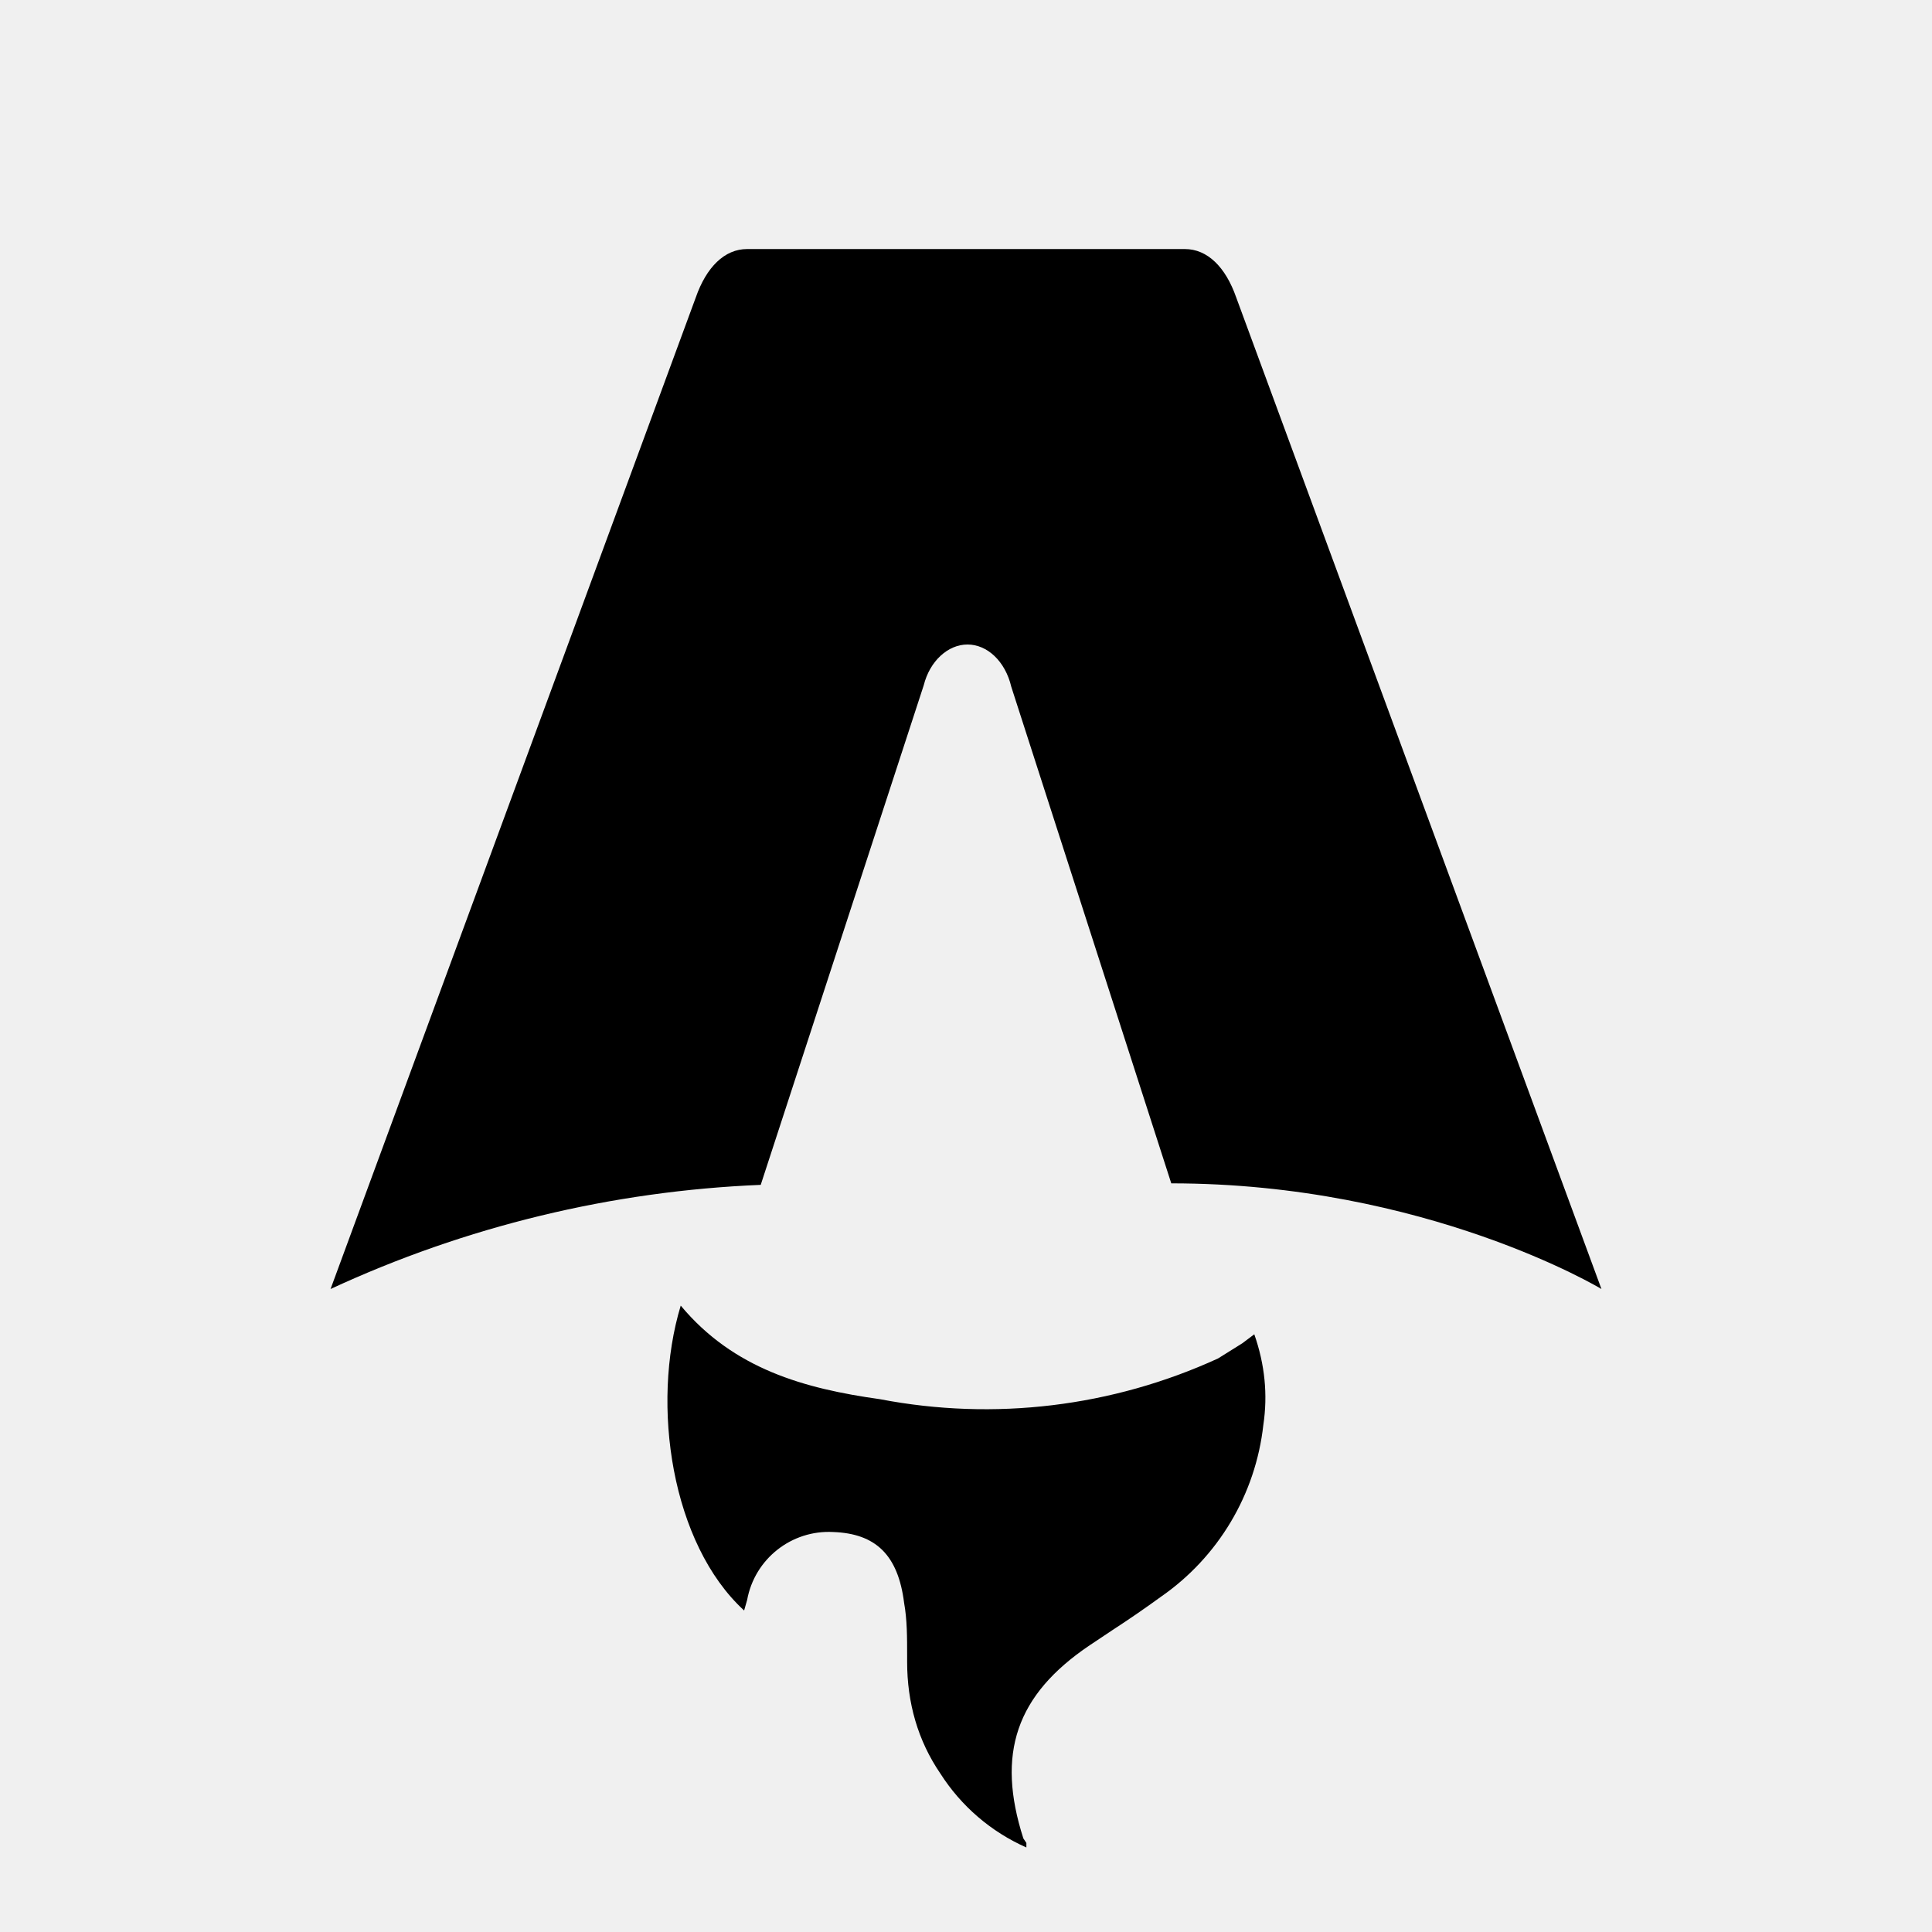
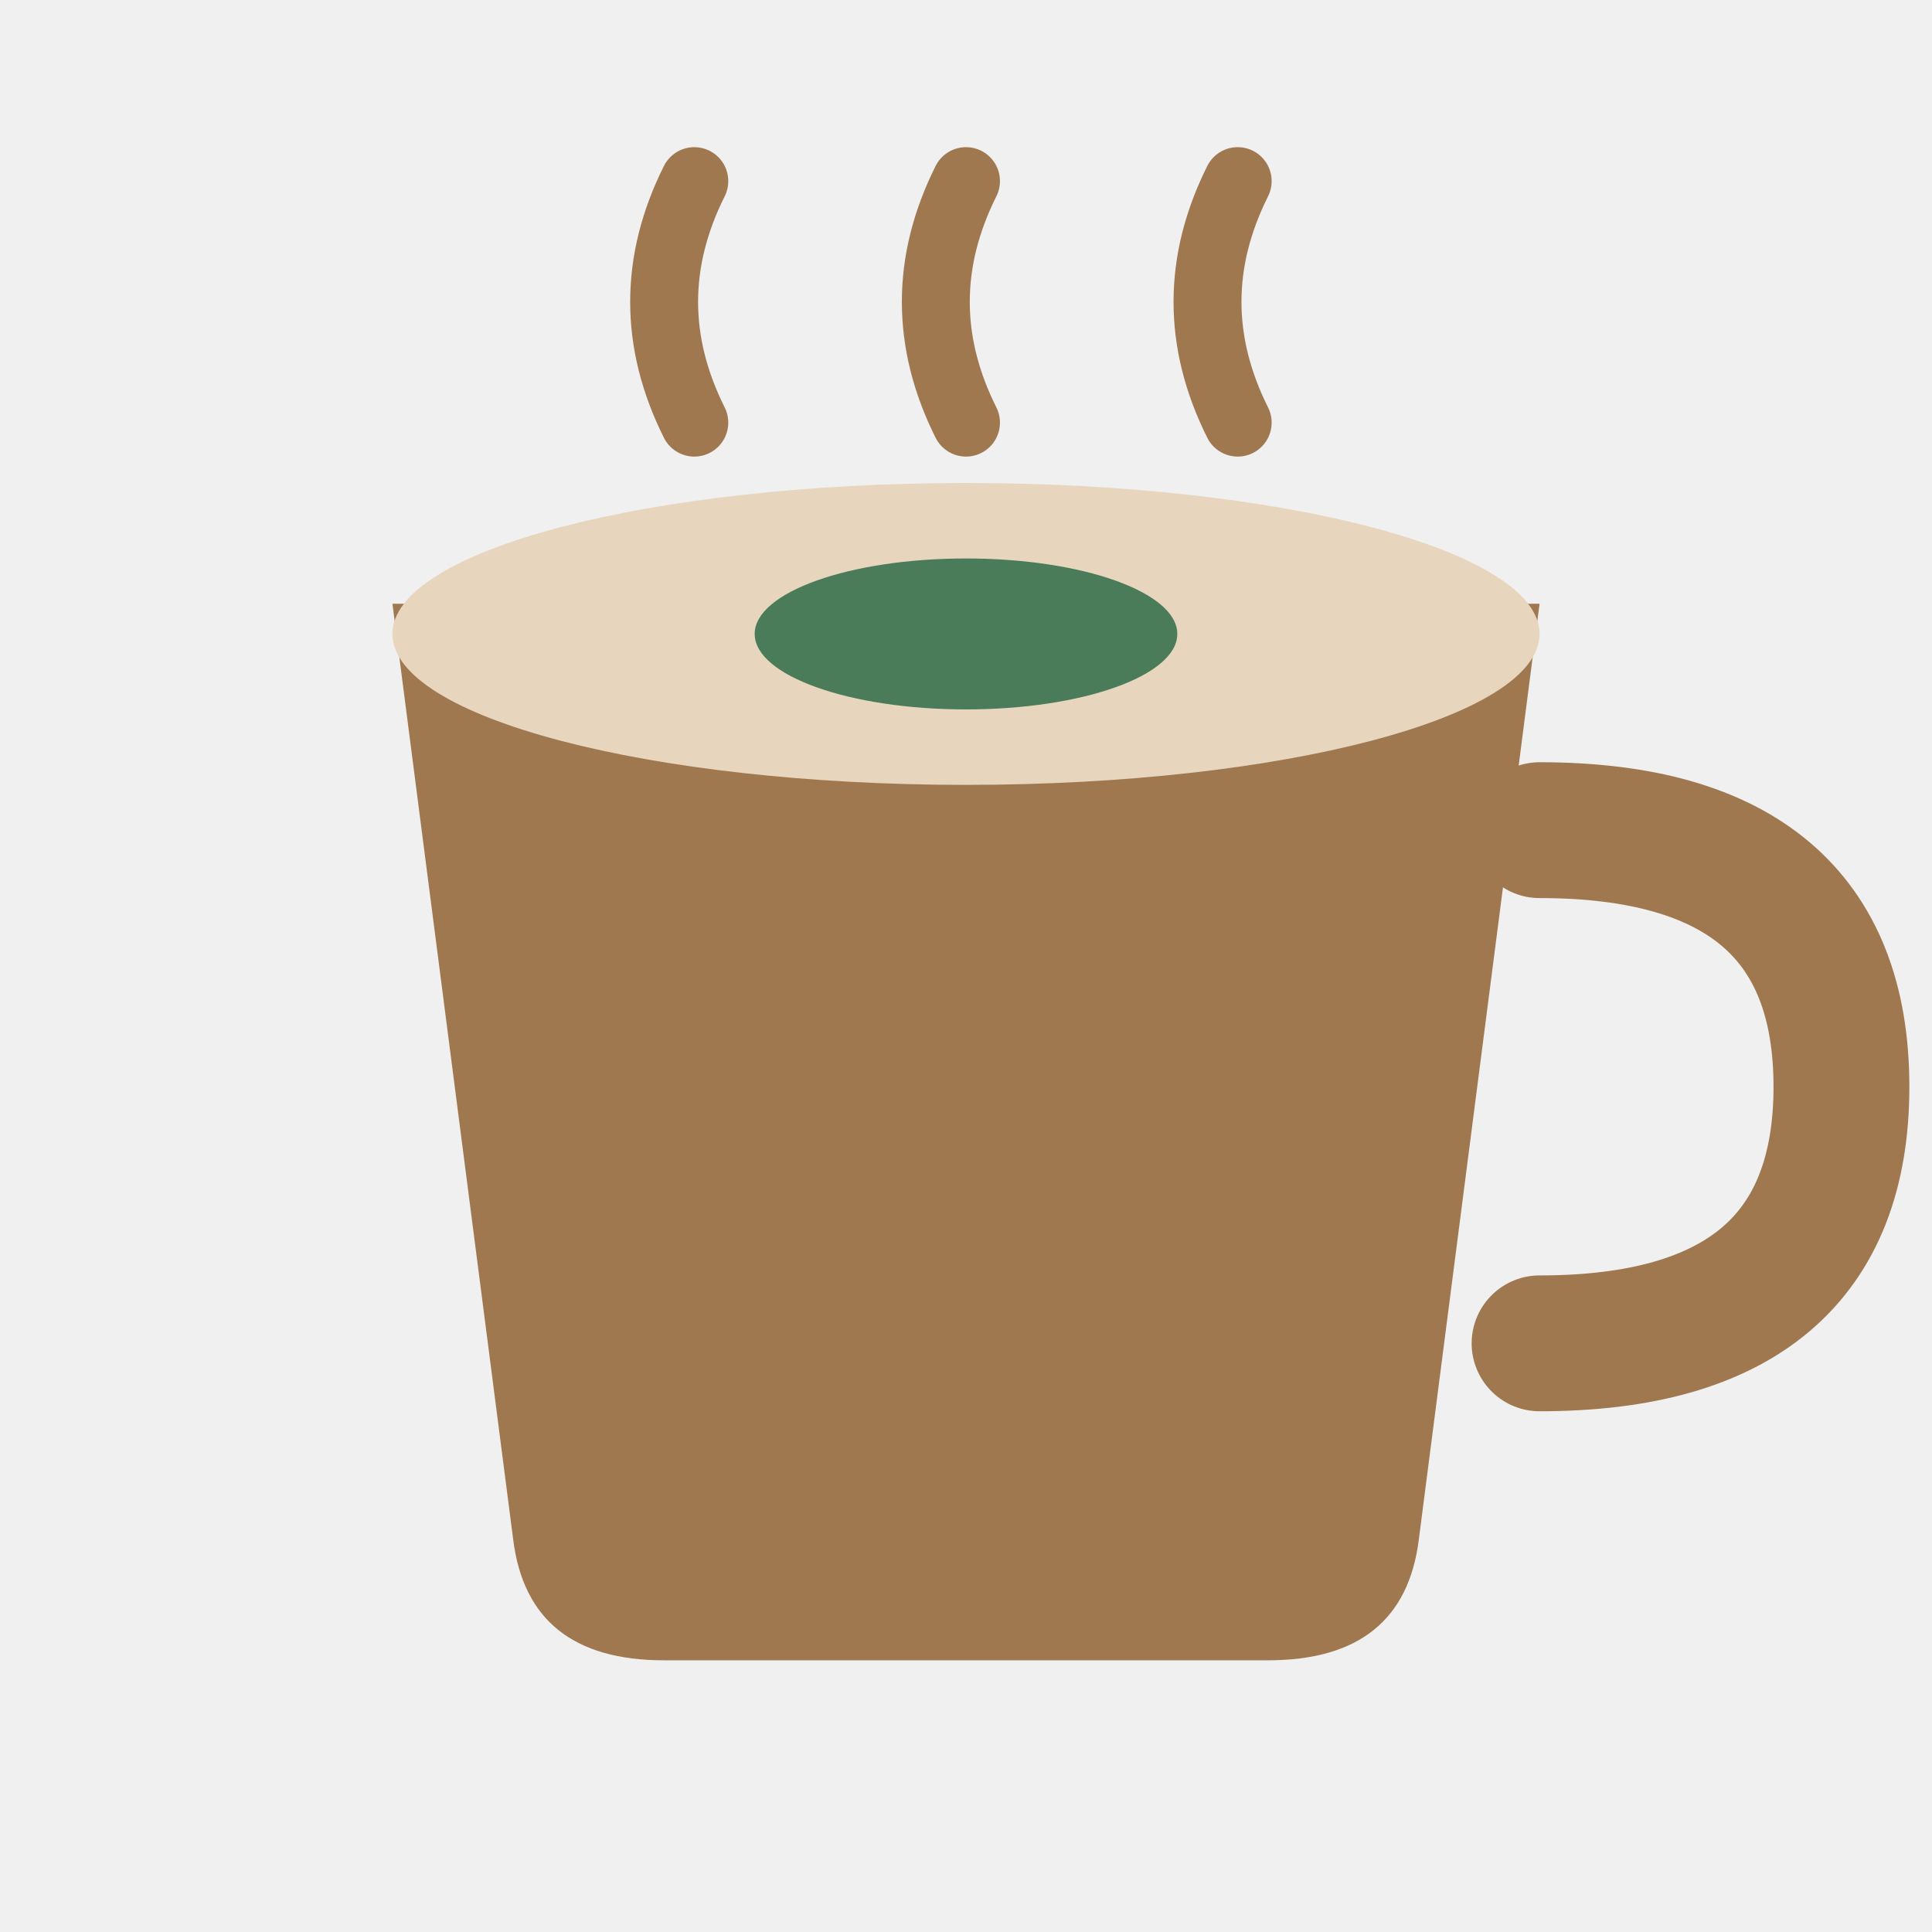
- <svg xmlns="http://www.w3.org/2000/svg" fill="none" viewBox="0 0 128 128">
-   <path d="M50.4 78.5a75.1 75.1 0 0 0-28.5 6.9l24.2-65.7c.7-2 1.9-3.2 3.4-3.2h29c1.5 0 2.7 1.2 3.4 3.2l24.2 65.7s-11.6-7-28.5-7L67 45.5c-.4-1.7-1.6-2.8-2.9-2.8-1.3 0-2.5 1.1-2.9 2.7L50.4 78.5Zm-1.1 28.2Zm-4.2-20.2c-2 6.6-.6 15.8 4.2 20.2a17.5 17.5 0 0 1 .2-.7 5.5 5.5 0 0 1 5.7-4.5c2.8.1 4.3 1.5 4.7 4.7.2 1.1.2 2.3.2 3.5v.4c0 2.7.7 5.2 2.2 7.4a13 13 0 0 0 5.7 4.9v-.3l-.2-.3c-1.8-5.6-.5-9.5 4.4-12.8l1.5-1a73 73 0 0 0 3.2-2.2 16 16 0 0 0 6.8-11.4c.3-2 .1-4-.6-6l-.8.6-1.6 1a37 37 0 0 1-22.4 2.7c-5-.7-9.7-2-13.2-6.2Z" />
+ <svg xmlns="http://www.w3.org/2000/svg" viewBox="0 0 128 128">
  <style>
-         path { fill: #000; }
-         @media (prefers-color-scheme: dark) {
-             path { fill: #FFF; }
-         }
-     </style>
+     .cup    { fill: #a07850; }
+     .handle { fill: none; stroke: #a07850; stroke-width: 9; stroke-linecap: round; }
+     .steam  { fill: none; stroke: #a07850; stroke-width: 4.5; stroke-linecap: round; }
+     .foam   { fill: #e8d5be; }
+     .matcha { fill: #4a7c59; }
+     @media (prefers-color-scheme: dark) {
+       .cup    { fill: #c9a07a; }
+       .handle { stroke: #c9a07a; }
+       .steam  { stroke: #c9a07a; }
+       .foam   { fill: #f0e0c8; }
+       .matcha { fill: #6aaa80; }
+     }
+   </style>
+   <path class="steam" d="M46 28 Q42 20 46 12" />
+   <path class="steam" d="M64 28 Q60 20 64 12" />
+   <path class="steam" d="M82 28 Q78 20 82 12" />
+   <path class="cup" d="M26 40 L34 102 Q35 110 44 110 L84 110 Q93 110 94 102 L102 40 Z" />
+   <path class="handle" d="M102 55 Q122 55 122 72 Q122 89 102 89" />
+   <ellipse class="foam" cx="64" cy="42" rx="38" ry="10" />
+   <ellipse class="matcha" cx="64" cy="42" rx="14" ry="5" />
</svg>
